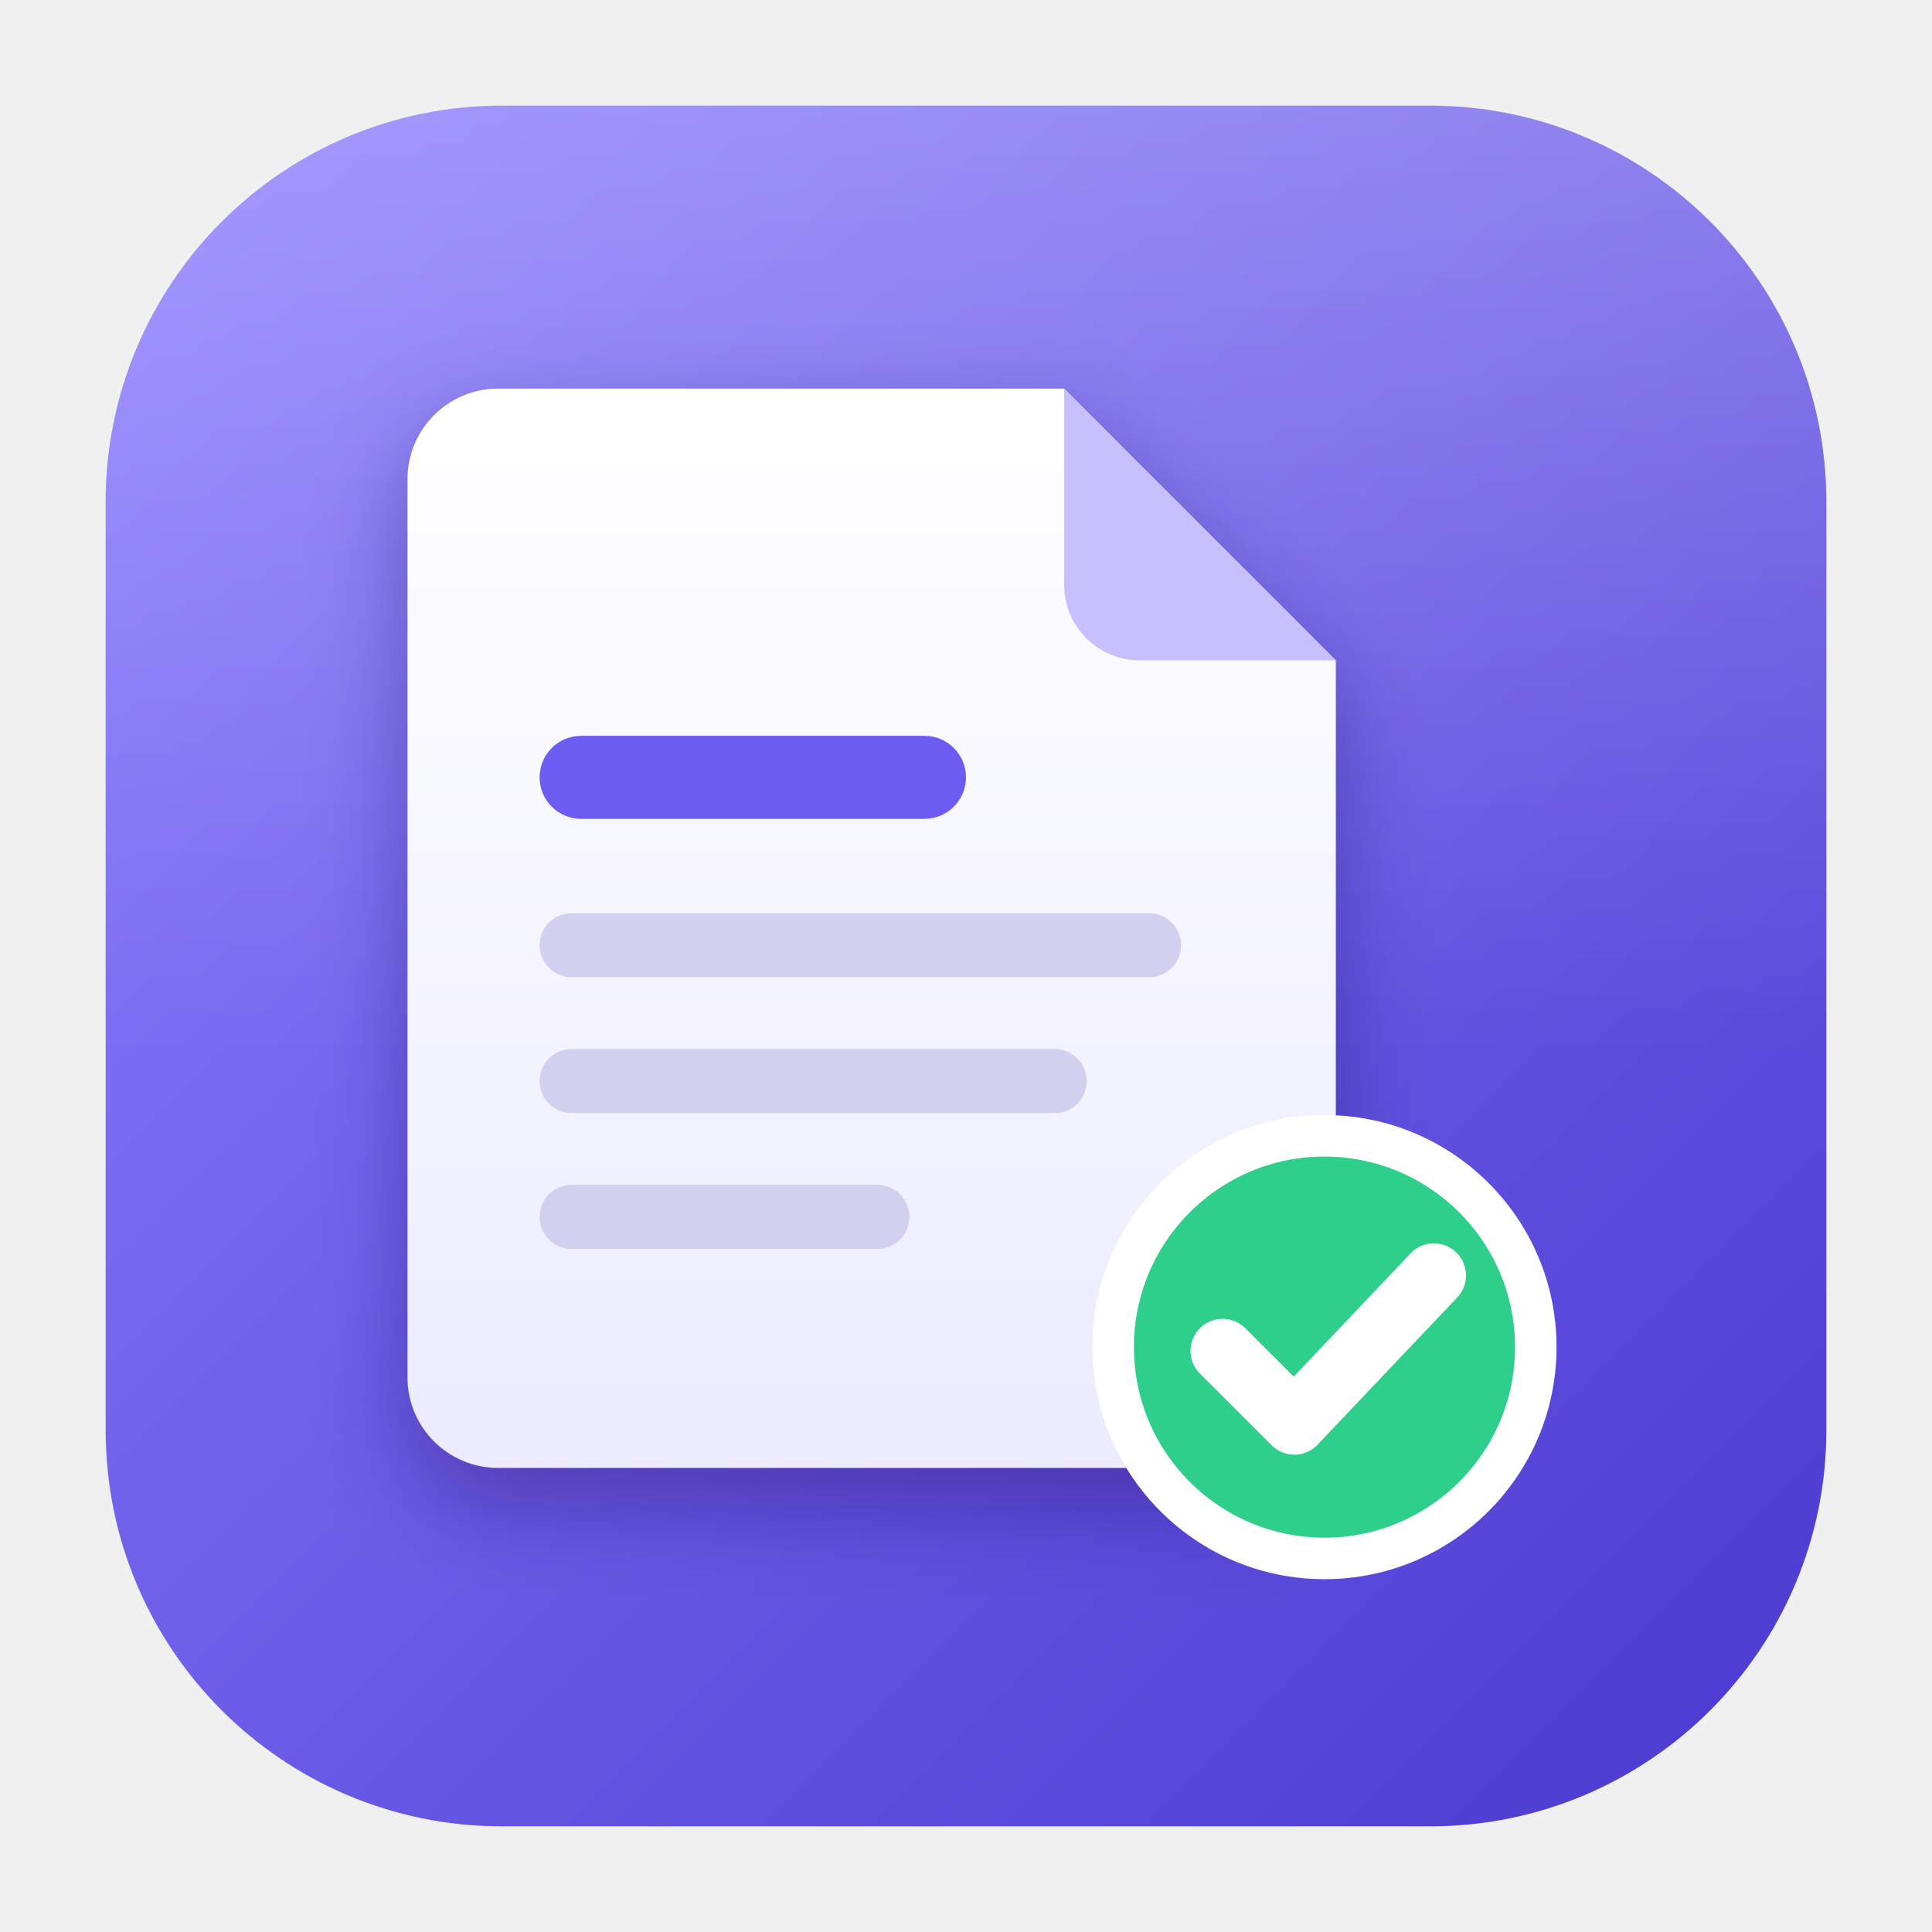
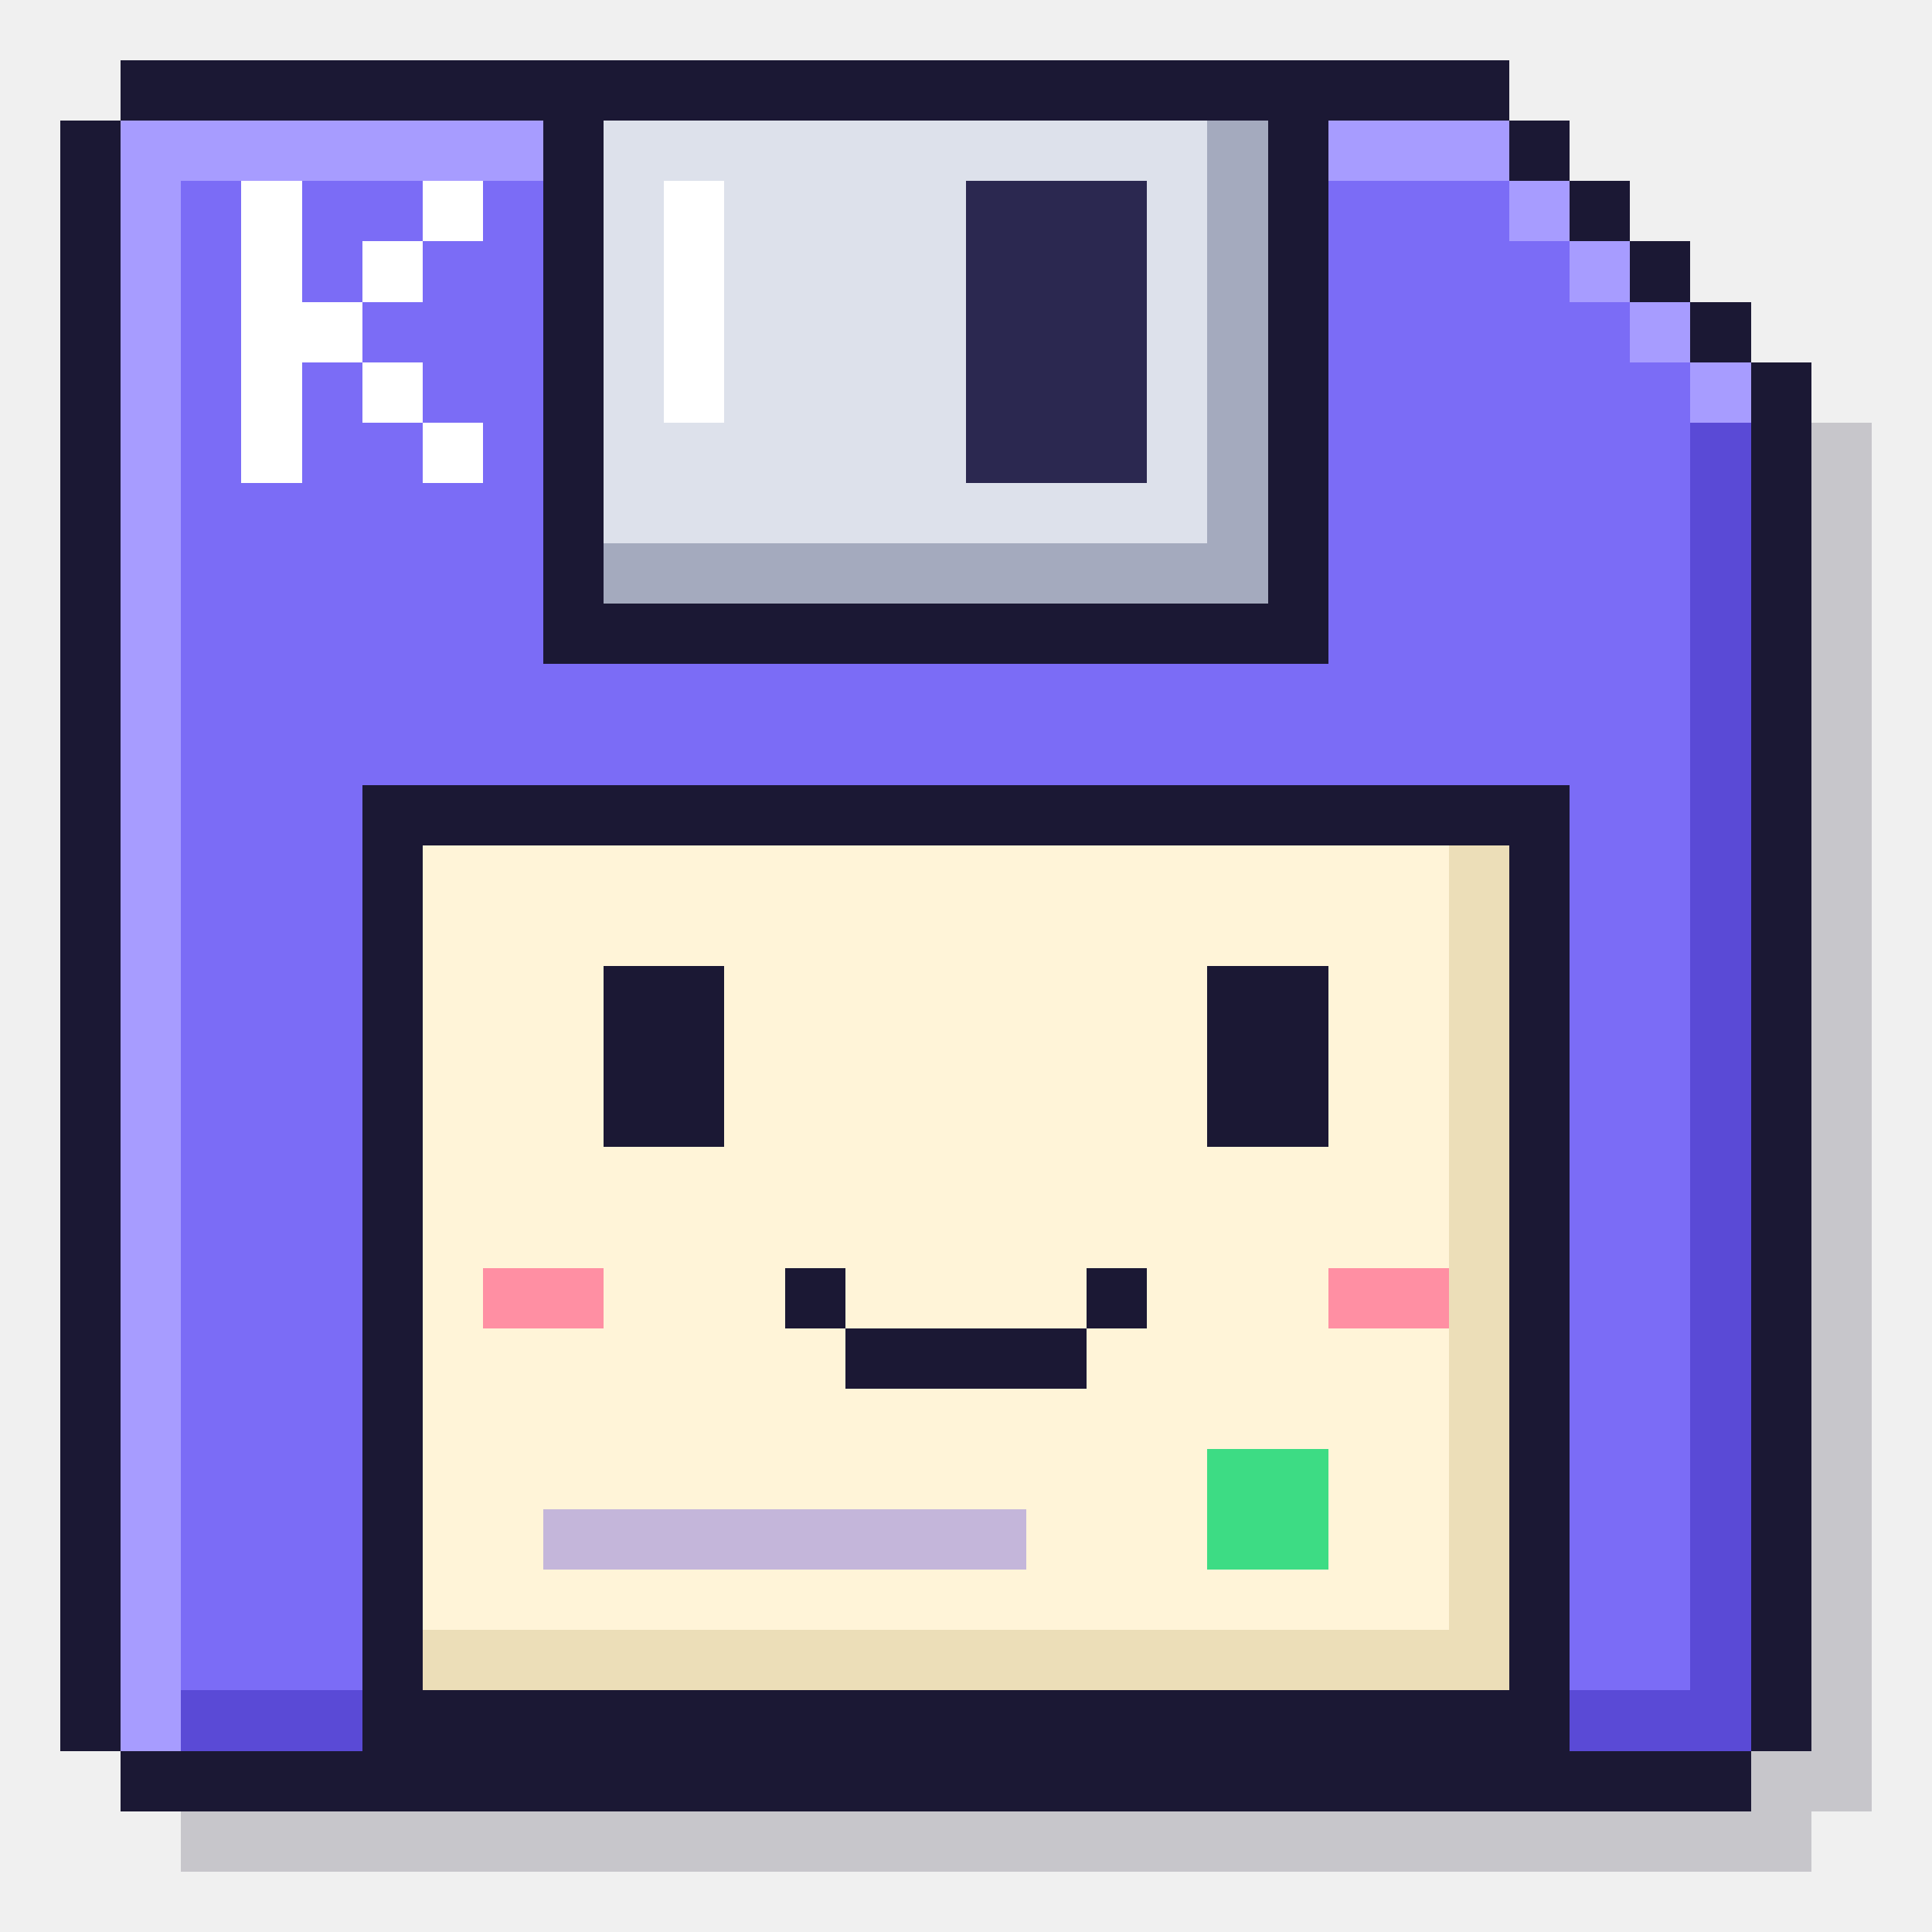
- <svg xmlns="http://www.w3.org/2000/svg" viewBox="0 0 1024 1024">
-   <defs>
-     <linearGradient id="plate" x1="0" y1="0" x2="1" y2="1">
-       <stop offset="0" stop-color="#8F80FF" />
-       <stop offset="1" stop-color="#4A38CF" />
-     </linearGradient>
-     <linearGradient id="shine" x1="0" y1="0" x2="0" y2="1">
-       <stop offset="0" stop-color="#FFFFFF" stop-opacity="0.22" />
-       <stop offset="0.55" stop-color="#FFFFFF" stop-opacity="0" />
-     </linearGradient>
-     <linearGradient id="page" x1="0" y1="0" x2="0" y2="1">
-       <stop offset="0" stop-color="#FFFFFF" />
-       <stop offset="1" stop-color="#ECEBFF" />
-     </linearGradient>
-     <filter id="shadow" x="-30%" y="-30%" width="160%" height="160%">
-       <feDropShadow dx="0" dy="20" stdDeviation="24" flood-color="#160E57" flood-opacity="0.35" />
-     </filter>
-   </defs>
-   <rect x="56" y="56" width="912" height="912" rx="210" fill="url(#plate)" />
-   <rect x="56" y="56" width="912" height="912" rx="210" fill="url(#shine)" />
-   <g transform="translate(-36 -30)">
-     <path filter="url(#shadow)" fill="url(#page)" d="M300 236H600L744 380V760A48 48 0 0 1 696 808H300A48 48 0 0 1 252 760V284A48 48 0 0 1 300 236Z" />
-     <path fill="#C7BFFF" d="M600 236V340A40 40 0 0 0 640 380H744Z" />
-     <rect x="322" y="420" width="226" height="44" rx="22" fill="#6C5CF2" />
-     <rect x="322" y="514" width="340" height="34" rx="17" fill="#D3CFEE" />
-     <rect x="322" y="586" width="290" height="34" rx="17" fill="#D3CFEE" />
-     <rect x="322" y="658" width="196" height="34" rx="17" fill="#D3CFEE" />
-     <circle cx="738" cy="744" r="112" fill="#2ECF8A" stroke="#FFFFFF" stroke-width="22" />
-     <path d="M684 746L722 784L796 706" fill="none" stroke="#FFFFFF" stroke-width="34" stroke-linecap="round" stroke-linejoin="round" />
+ <svg xmlns="http://www.w3.org/2000/svg" viewBox="0 0 32 32" shape-rendering="crispEdges" role="img" aria-label="KiloNote">
+   <g fill="#1B1834">
+     <rect x="2" y="1" width="23" height="1" />
+     <rect x="1" y="2" width="1" height="1" />
+     <rect x="9" y="2" width="1" height="1" />
+     <rect x="21" y="2" width="1" height="1" />
+     <rect x="25" y="2" width="1" height="1" />
+     <rect x="1" y="3" width="1" height="1" />
+     <rect x="9" y="3" width="1" height="1" />
+     <rect x="21" y="3" width="1" height="1" />
+     <rect x="26" y="3" width="1" height="1" />
+     <rect x="1" y="4" width="1" height="1" />
+     <rect x="9" y="4" width="1" height="1" />
+     <rect x="21" y="4" width="1" height="1" />
+     <rect x="27" y="4" width="1" height="1" />
+     <rect x="1" y="5" width="1" height="1" />
+     <rect x="9" y="5" width="1" height="1" />
+     <rect x="21" y="5" width="1" height="1" />
+     <rect x="28" y="5" width="1" height="1" />
+     <rect x="1" y="6" width="1" height="1" />
+     <rect x="9" y="6" width="1" height="1" />
+     <rect x="21" y="6" width="1" height="1" />
+     <rect x="29" y="6" width="1" height="1" />
+     <rect x="1" y="7" width="1" height="1" />
+     <rect x="9" y="7" width="1" height="1" />
+     <rect x="21" y="7" width="1" height="1" />
+     <rect x="29" y="7" width="1" height="1" />
+     <rect x="1" y="8" width="1" height="1" />
+     <rect x="9" y="8" width="1" height="1" />
+     <rect x="21" y="8" width="1" height="1" />
+     <rect x="29" y="8" width="1" height="1" />
+     <rect x="1" y="9" width="1" height="1" />
+     <rect x="9" y="9" width="1" height="1" />
+     <rect x="21" y="9" width="1" height="1" />
+     <rect x="29" y="9" width="1" height="1" />
+     <rect x="1" y="10" width="1" height="1" />
+     <rect x="9" y="10" width="13" height="1" />
+     <rect x="29" y="10" width="1" height="1" />
+     <rect x="1" y="11" width="1" height="1" />
+     <rect x="29" y="11" width="1" height="1" />
+     <rect x="1" y="12" width="1" height="1" />
+     <rect x="29" y="12" width="1" height="1" />
+     <rect x="1" y="13" width="1" height="1" />
+     <rect x="6" y="13" width="20" height="1" />
+     <rect x="29" y="13" width="1" height="1" />
+     <rect x="1" y="14" width="1" height="1" />
+     <rect x="6" y="14" width="1" height="1" />
+     <rect x="25" y="14" width="1" height="1" />
+     <rect x="29" y="14" width="1" height="1" />
+     <rect x="1" y="15" width="1" height="1" />
+     <rect x="6" y="15" width="1" height="1" />
+     <rect x="25" y="15" width="1" height="1" />
+     <rect x="29" y="15" width="1" height="1" />
+     <rect x="1" y="16" width="1" height="1" />
+     <rect x="6" y="16" width="1" height="1" />
+     <rect x="25" y="16" width="1" height="1" />
+     <rect x="29" y="16" width="1" height="1" />
+     <rect x="1" y="17" width="1" height="1" />
+     <rect x="6" y="17" width="1" height="1" />
+     <rect x="25" y="17" width="1" height="1" />
+     <rect x="29" y="17" width="1" height="1" />
+     <rect x="1" y="18" width="1" height="1" />
+     <rect x="6" y="18" width="1" height="1" />
+     <rect x="25" y="18" width="1" height="1" />
+     <rect x="29" y="18" width="1" height="1" />
+     <rect x="1" y="19" width="1" height="1" />
+     <rect x="6" y="19" width="1" height="1" />
+     <rect x="25" y="19" width="1" height="1" />
+     <rect x="29" y="19" width="1" height="1" />
+     <rect x="1" y="20" width="1" height="1" />
+     <rect x="6" y="20" width="1" height="1" />
+     <rect x="25" y="20" width="1" height="1" />
+     <rect x="29" y="20" width="1" height="1" />
+     <rect x="1" y="21" width="1" height="1" />
+     <rect x="6" y="21" width="1" height="1" />
+     <rect x="25" y="21" width="1" height="1" />
+     <rect x="29" y="21" width="1" height="1" />
+     <rect x="1" y="22" width="1" height="1" />
+     <rect x="6" y="22" width="1" height="1" />
+     <rect x="25" y="22" width="1" height="1" />
+     <rect x="29" y="22" width="1" height="1" />
+     <rect x="1" y="23" width="1" height="1" />
+     <rect x="6" y="23" width="1" height="1" />
+     <rect x="25" y="23" width="1" height="1" />
+     <rect x="29" y="23" width="1" height="1" />
+     <rect x="1" y="24" width="1" height="1" />
+     <rect x="6" y="24" width="1" height="1" />
+     <rect x="25" y="24" width="1" height="1" />
+     <rect x="29" y="24" width="1" height="1" />
+     <rect x="1" y="25" width="1" height="1" />
+     <rect x="6" y="25" width="1" height="1" />
+     <rect x="25" y="25" width="1" height="1" />
+     <rect x="29" y="25" width="1" height="1" />
+     <rect x="1" y="26" width="1" height="1" />
+     <rect x="6" y="26" width="1" height="1" />
+     <rect x="25" y="26" width="1" height="1" />
+     <rect x="29" y="26" width="1" height="1" />
+     <rect x="1" y="27" width="1" height="1" />
+     <rect x="6" y="27" width="1" height="1" />
+     <rect x="25" y="27" width="1" height="1" />
+     <rect x="29" y="27" width="1" height="1" />
+     <rect x="1" y="28" width="1" height="1" />
+     <rect x="6" y="28" width="20" height="1" />
+     <rect x="29" y="28" width="1" height="1" />
+     <rect x="2" y="29" width="27" height="1" />
+   </g>
+   <g fill="#A79CFF">
+     <rect x="2" y="2" width="7" height="1" />
+     <rect x="22" y="2" width="3" height="1" />
+     <rect x="2" y="3" width="1" height="1" />
+     <rect x="25" y="3" width="1" height="1" />
+     <rect x="2" y="4" width="1" height="1" />
+     <rect x="26" y="4" width="1" height="1" />
+     <rect x="2" y="5" width="1" height="1" />
+     <rect x="27" y="5" width="1" height="1" />
+     <rect x="2" y="6" width="1" height="1" />
+     <rect x="28" y="6" width="1" height="1" />
+     <rect x="2" y="7" width="1" height="1" />
+     <rect x="2" y="8" width="1" height="1" />
+     <rect x="2" y="9" width="1" height="1" />
+     <rect x="2" y="10" width="1" height="1" />
+     <rect x="2" y="11" width="1" height="1" />
+     <rect x="2" y="12" width="1" height="1" />
+     <rect x="2" y="13" width="1" height="1" />
+     <rect x="2" y="14" width="1" height="1" />
+     <rect x="2" y="15" width="1" height="1" />
+     <rect x="2" y="16" width="1" height="1" />
+     <rect x="2" y="17" width="1" height="1" />
+     <rect x="2" y="18" width="1" height="1" />
+     <rect x="2" y="19" width="1" height="1" />
+     <rect x="2" y="20" width="1" height="1" />
+     <rect x="2" y="21" width="1" height="1" />
+     <rect x="2" y="22" width="1" height="1" />
+     <rect x="2" y="23" width="1" height="1" />
+     <rect x="2" y="24" width="1" height="1" />
+     <rect x="2" y="25" width="1" height="1" />
+     <rect x="2" y="26" width="1" height="1" />
+     <rect x="2" y="27" width="1" height="1" />
+     <rect x="2" y="28" width="1" height="1" />
+   </g>
+   <g fill="#DDE1EB">
+     <rect x="10" y="2" width="10" height="1" />
+     <rect x="10" y="3" width="1" height="1" />
+     <rect x="12" y="3" width="4" height="1" />
+     <rect x="19" y="3" width="1" height="1" />
+     <rect x="10" y="4" width="1" height="1" />
+     <rect x="12" y="4" width="4" height="1" />
+     <rect x="19" y="4" width="1" height="1" />
+     <rect x="10" y="5" width="1" height="1" />
+     <rect x="12" y="5" width="4" height="1" />
+     <rect x="19" y="5" width="1" height="1" />
+     <rect x="10" y="6" width="1" height="1" />
+     <rect x="12" y="6" width="4" height="1" />
+     <rect x="19" y="6" width="1" height="1" />
+     <rect x="10" y="7" width="6" height="1" />
+     <rect x="19" y="7" width="1" height="1" />
+     <rect x="10" y="8" width="10" height="1" />
+   </g>
+   <g fill="#A4AABE">
+     <rect x="20" y="2" width="1" height="1" />
+     <rect x="20" y="3" width="1" height="1" />
+     <rect x="20" y="4" width="1" height="1" />
+     <rect x="20" y="5" width="1" height="1" />
+     <rect x="20" y="6" width="1" height="1" />
+     <rect x="20" y="7" width="1" height="1" />
+     <rect x="20" y="8" width="1" height="1" />
+     <rect x="10" y="9" width="11" height="1" />
+   </g>
+   <g fill="#7B6CF6">
+     <rect x="3" y="3" width="1" height="1" />
+     <rect x="5" y="3" width="2" height="1" />
+     <rect x="8" y="3" width="1" height="1" />
+     <rect x="22" y="3" width="3" height="1" />
+     <rect x="3" y="4" width="1" height="1" />
+     <rect x="5" y="4" width="1" height="1" />
+     <rect x="7" y="4" width="2" height="1" />
+     <rect x="22" y="4" width="4" height="1" />
+     <rect x="3" y="5" width="1" height="1" />
+     <rect x="6" y="5" width="3" height="1" />
+     <rect x="22" y="5" width="5" height="1" />
+     <rect x="3" y="6" width="1" height="1" />
+     <rect x="5" y="6" width="1" height="1" />
+     <rect x="7" y="6" width="2" height="1" />
+     <rect x="22" y="6" width="6" height="1" />
+     <rect x="3" y="7" width="1" height="1" />
+     <rect x="5" y="7" width="2" height="1" />
+     <rect x="8" y="7" width="1" height="1" />
+     <rect x="22" y="7" width="6" height="1" />
+     <rect x="3" y="8" width="6" height="1" />
+     <rect x="22" y="8" width="6" height="1" />
+     <rect x="3" y="9" width="6" height="1" />
+     <rect x="22" y="9" width="6" height="1" />
+     <rect x="3" y="10" width="6" height="1" />
+     <rect x="22" y="10" width="6" height="1" />
+     <rect x="3" y="11" width="25" height="1" />
+     <rect x="3" y="12" width="25" height="1" />
+     <rect x="3" y="13" width="3" height="1" />
+     <rect x="26" y="13" width="2" height="1" />
+     <rect x="3" y="14" width="3" height="1" />
+     <rect x="26" y="14" width="2" height="1" />
+     <rect x="3" y="15" width="3" height="1" />
+     <rect x="26" y="15" width="2" height="1" />
+     <rect x="3" y="16" width="3" height="1" />
+     <rect x="26" y="16" width="2" height="1" />
+     <rect x="3" y="17" width="3" height="1" />
+     <rect x="26" y="17" width="2" height="1" />
+     <rect x="3" y="18" width="3" height="1" />
+     <rect x="26" y="18" width="2" height="1" />
+     <rect x="3" y="19" width="3" height="1" />
+     <rect x="26" y="19" width="2" height="1" />
+     <rect x="3" y="20" width="3" height="1" />
+     <rect x="26" y="20" width="2" height="1" />
+     <rect x="3" y="21" width="3" height="1" />
+     <rect x="26" y="21" width="2" height="1" />
+     <rect x="3" y="22" width="3" height="1" />
+     <rect x="26" y="22" width="2" height="1" />
+     <rect x="3" y="23" width="3" height="1" />
+     <rect x="26" y="23" width="2" height="1" />
+     <rect x="3" y="24" width="3" height="1" />
+     <rect x="26" y="24" width="2" height="1" />
+     <rect x="3" y="25" width="3" height="1" />
+     <rect x="26" y="25" width="2" height="1" />
+     <rect x="3" y="26" width="3" height="1" />
+     <rect x="26" y="26" width="2" height="1" />
+     <rect x="3" y="27" width="3" height="1" />
+     <rect x="26" y="27" width="2" height="1" />
+   </g>
+   <g fill="#FFFFFF">
+     <rect x="4" y="3" width="1" height="1" />
+     <rect x="7" y="3" width="1" height="1" />
+     <rect x="4" y="4" width="1" height="1" />
+     <rect x="6" y="4" width="1" height="1" />
+     <rect x="4" y="5" width="2" height="1" />
+     <rect x="4" y="6" width="1" height="1" />
+     <rect x="6" y="6" width="1" height="1" />
+     <rect x="4" y="7" width="1" height="1" />
+     <rect x="7" y="7" width="1" height="1" />
+   </g>
+   <g fill="#FFFFFF">
+     <rect x="11" y="3" width="1" height="1" />
+     <rect x="11" y="4" width="1" height="1" />
+     <rect x="11" y="5" width="1" height="1" />
+     <rect x="11" y="6" width="1" height="1" />
+   </g>
+   <g fill="#2B2850">
+     <rect x="16" y="3" width="3" height="1" />
+     <rect x="16" y="4" width="3" height="1" />
+     <rect x="16" y="5" width="3" height="1" />
+     <rect x="16" y="6" width="3" height="1" />
+     <rect x="16" y="7" width="3" height="1" />
+   </g>
+   <g fill="#5A4AD6">
+     <rect x="28" y="7" width="1" height="1" />
+     <rect x="28" y="8" width="1" height="1" />
+     <rect x="28" y="9" width="1" height="1" />
+     <rect x="28" y="10" width="1" height="1" />
+     <rect x="28" y="11" width="1" height="1" />
+     <rect x="28" y="12" width="1" height="1" />
+     <rect x="28" y="13" width="1" height="1" />
+     <rect x="28" y="14" width="1" height="1" />
+     <rect x="28" y="15" width="1" height="1" />
+     <rect x="28" y="16" width="1" height="1" />
+     <rect x="28" y="17" width="1" height="1" />
+     <rect x="28" y="18" width="1" height="1" />
+     <rect x="28" y="19" width="1" height="1" />
+     <rect x="28" y="20" width="1" height="1" />
+     <rect x="28" y="21" width="1" height="1" />
+     <rect x="28" y="22" width="1" height="1" />
+     <rect x="28" y="23" width="1" height="1" />
+     <rect x="28" y="24" width="1" height="1" />
+     <rect x="28" y="25" width="1" height="1" />
+     <rect x="28" y="26" width="1" height="1" />
+     <rect x="28" y="27" width="1" height="1" />
+     <rect x="3" y="28" width="3" height="1" />
+     <rect x="26" y="28" width="3" height="1" />
+   </g>
+   <g fill="#0E0B24" fill-opacity="0.18">
+     <rect x="30" y="7" width="1" height="1" />
+     <rect x="30" y="8" width="1" height="1" />
+     <rect x="30" y="9" width="1" height="1" />
+     <rect x="30" y="10" width="1" height="1" />
+     <rect x="30" y="11" width="1" height="1" />
+     <rect x="30" y="12" width="1" height="1" />
+     <rect x="30" y="13" width="1" height="1" />
+     <rect x="30" y="14" width="1" height="1" />
+     <rect x="30" y="15" width="1" height="1" />
+     <rect x="30" y="16" width="1" height="1" />
+     <rect x="30" y="17" width="1" height="1" />
+     <rect x="30" y="18" width="1" height="1" />
+     <rect x="30" y="19" width="1" height="1" />
+     <rect x="30" y="20" width="1" height="1" />
+     <rect x="30" y="21" width="1" height="1" />
+     <rect x="30" y="22" width="1" height="1" />
+     <rect x="30" y="23" width="1" height="1" />
+     <rect x="30" y="24" width="1" height="1" />
+     <rect x="30" y="25" width="1" height="1" />
+     <rect x="30" y="26" width="1" height="1" />
+     <rect x="30" y="27" width="1" height="1" />
+     <rect x="30" y="28" width="1" height="1" />
+     <rect x="29" y="29" width="2" height="1" />
+     <rect x="3" y="30" width="27" height="1" />
+   </g>
+   <g fill="#FFF4D8">
+     <rect x="7" y="14" width="17" height="1" />
+     <rect x="7" y="15" width="17" height="1" />
+     <rect x="7" y="16" width="3" height="1" />
+     <rect x="12" y="16" width="8" height="1" />
+     <rect x="22" y="16" width="2" height="1" />
+     <rect x="7" y="17" width="3" height="1" />
+     <rect x="12" y="17" width="8" height="1" />
+     <rect x="22" y="17" width="2" height="1" />
+     <rect x="7" y="18" width="3" height="1" />
+     <rect x="12" y="18" width="8" height="1" />
+     <rect x="22" y="18" width="2" height="1" />
+     <rect x="7" y="19" width="17" height="1" />
+     <rect x="7" y="20" width="17" height="1" />
+     <rect x="7" y="21" width="1" height="1" />
+     <rect x="10" y="21" width="3" height="1" />
+     <rect x="14" y="21" width="4" height="1" />
+     <rect x="19" y="21" width="3" height="1" />
+     <rect x="7" y="22" width="7" height="1" />
+     <rect x="18" y="22" width="6" height="1" />
+     <rect x="7" y="23" width="17" height="1" />
+     <rect x="7" y="24" width="13" height="1" />
+     <rect x="22" y="24" width="2" height="1" />
+     <rect x="7" y="25" width="2" height="1" />
+     <rect x="17" y="25" width="3" height="1" />
+     <rect x="22" y="25" width="2" height="1" />
+     <rect x="7" y="26" width="17" height="1" />
+   </g>
+   <g fill="#ECDEB8">
+     <rect x="24" y="14" width="1" height="1" />
+     <rect x="24" y="15" width="1" height="1" />
+     <rect x="24" y="16" width="1" height="1" />
+     <rect x="24" y="17" width="1" height="1" />
+     <rect x="24" y="18" width="1" height="1" />
+     <rect x="24" y="19" width="1" height="1" />
+     <rect x="24" y="20" width="1" height="1" />
+     <rect x="24" y="21" width="1" height="1" />
+     <rect x="24" y="22" width="1" height="1" />
+     <rect x="24" y="23" width="1" height="1" />
+     <rect x="24" y="24" width="1" height="1" />
+     <rect x="24" y="25" width="1" height="1" />
+     <rect x="24" y="26" width="1" height="1" />
+     <rect x="7" y="27" width="18" height="1" />
+   </g>
+   <g fill="#1B1834">
+     <rect x="10" y="16" width="2" height="1" />
+     <rect x="20" y="16" width="2" height="1" />
+     <rect x="10" y="17" width="2" height="1" />
+     <rect x="20" y="17" width="2" height="1" />
+     <rect x="10" y="18" width="2" height="1" />
+     <rect x="20" y="18" width="2" height="1" />
+   </g>
+   <g fill="#FF8FA3">
+     <rect x="8" y="21" width="2" height="1" />
+     <rect x="22" y="21" width="2" height="1" />
+   </g>
+   <g fill="#1B1834">
+     <rect x="13" y="21" width="1" height="1" />
+     <rect x="18" y="21" width="1" height="1" />
+     <rect x="14" y="22" width="4" height="1" />
+   </g>
+   <g fill="#3DDC84">
+     <rect x="20" y="24" width="2" height="1" />
+     <rect x="20" y="25" width="2" height="1" />
+   </g>
+   <g fill="#C4B6DA">
+     <rect x="9" y="25" width="8" height="1" />
  </g>
</svg>
